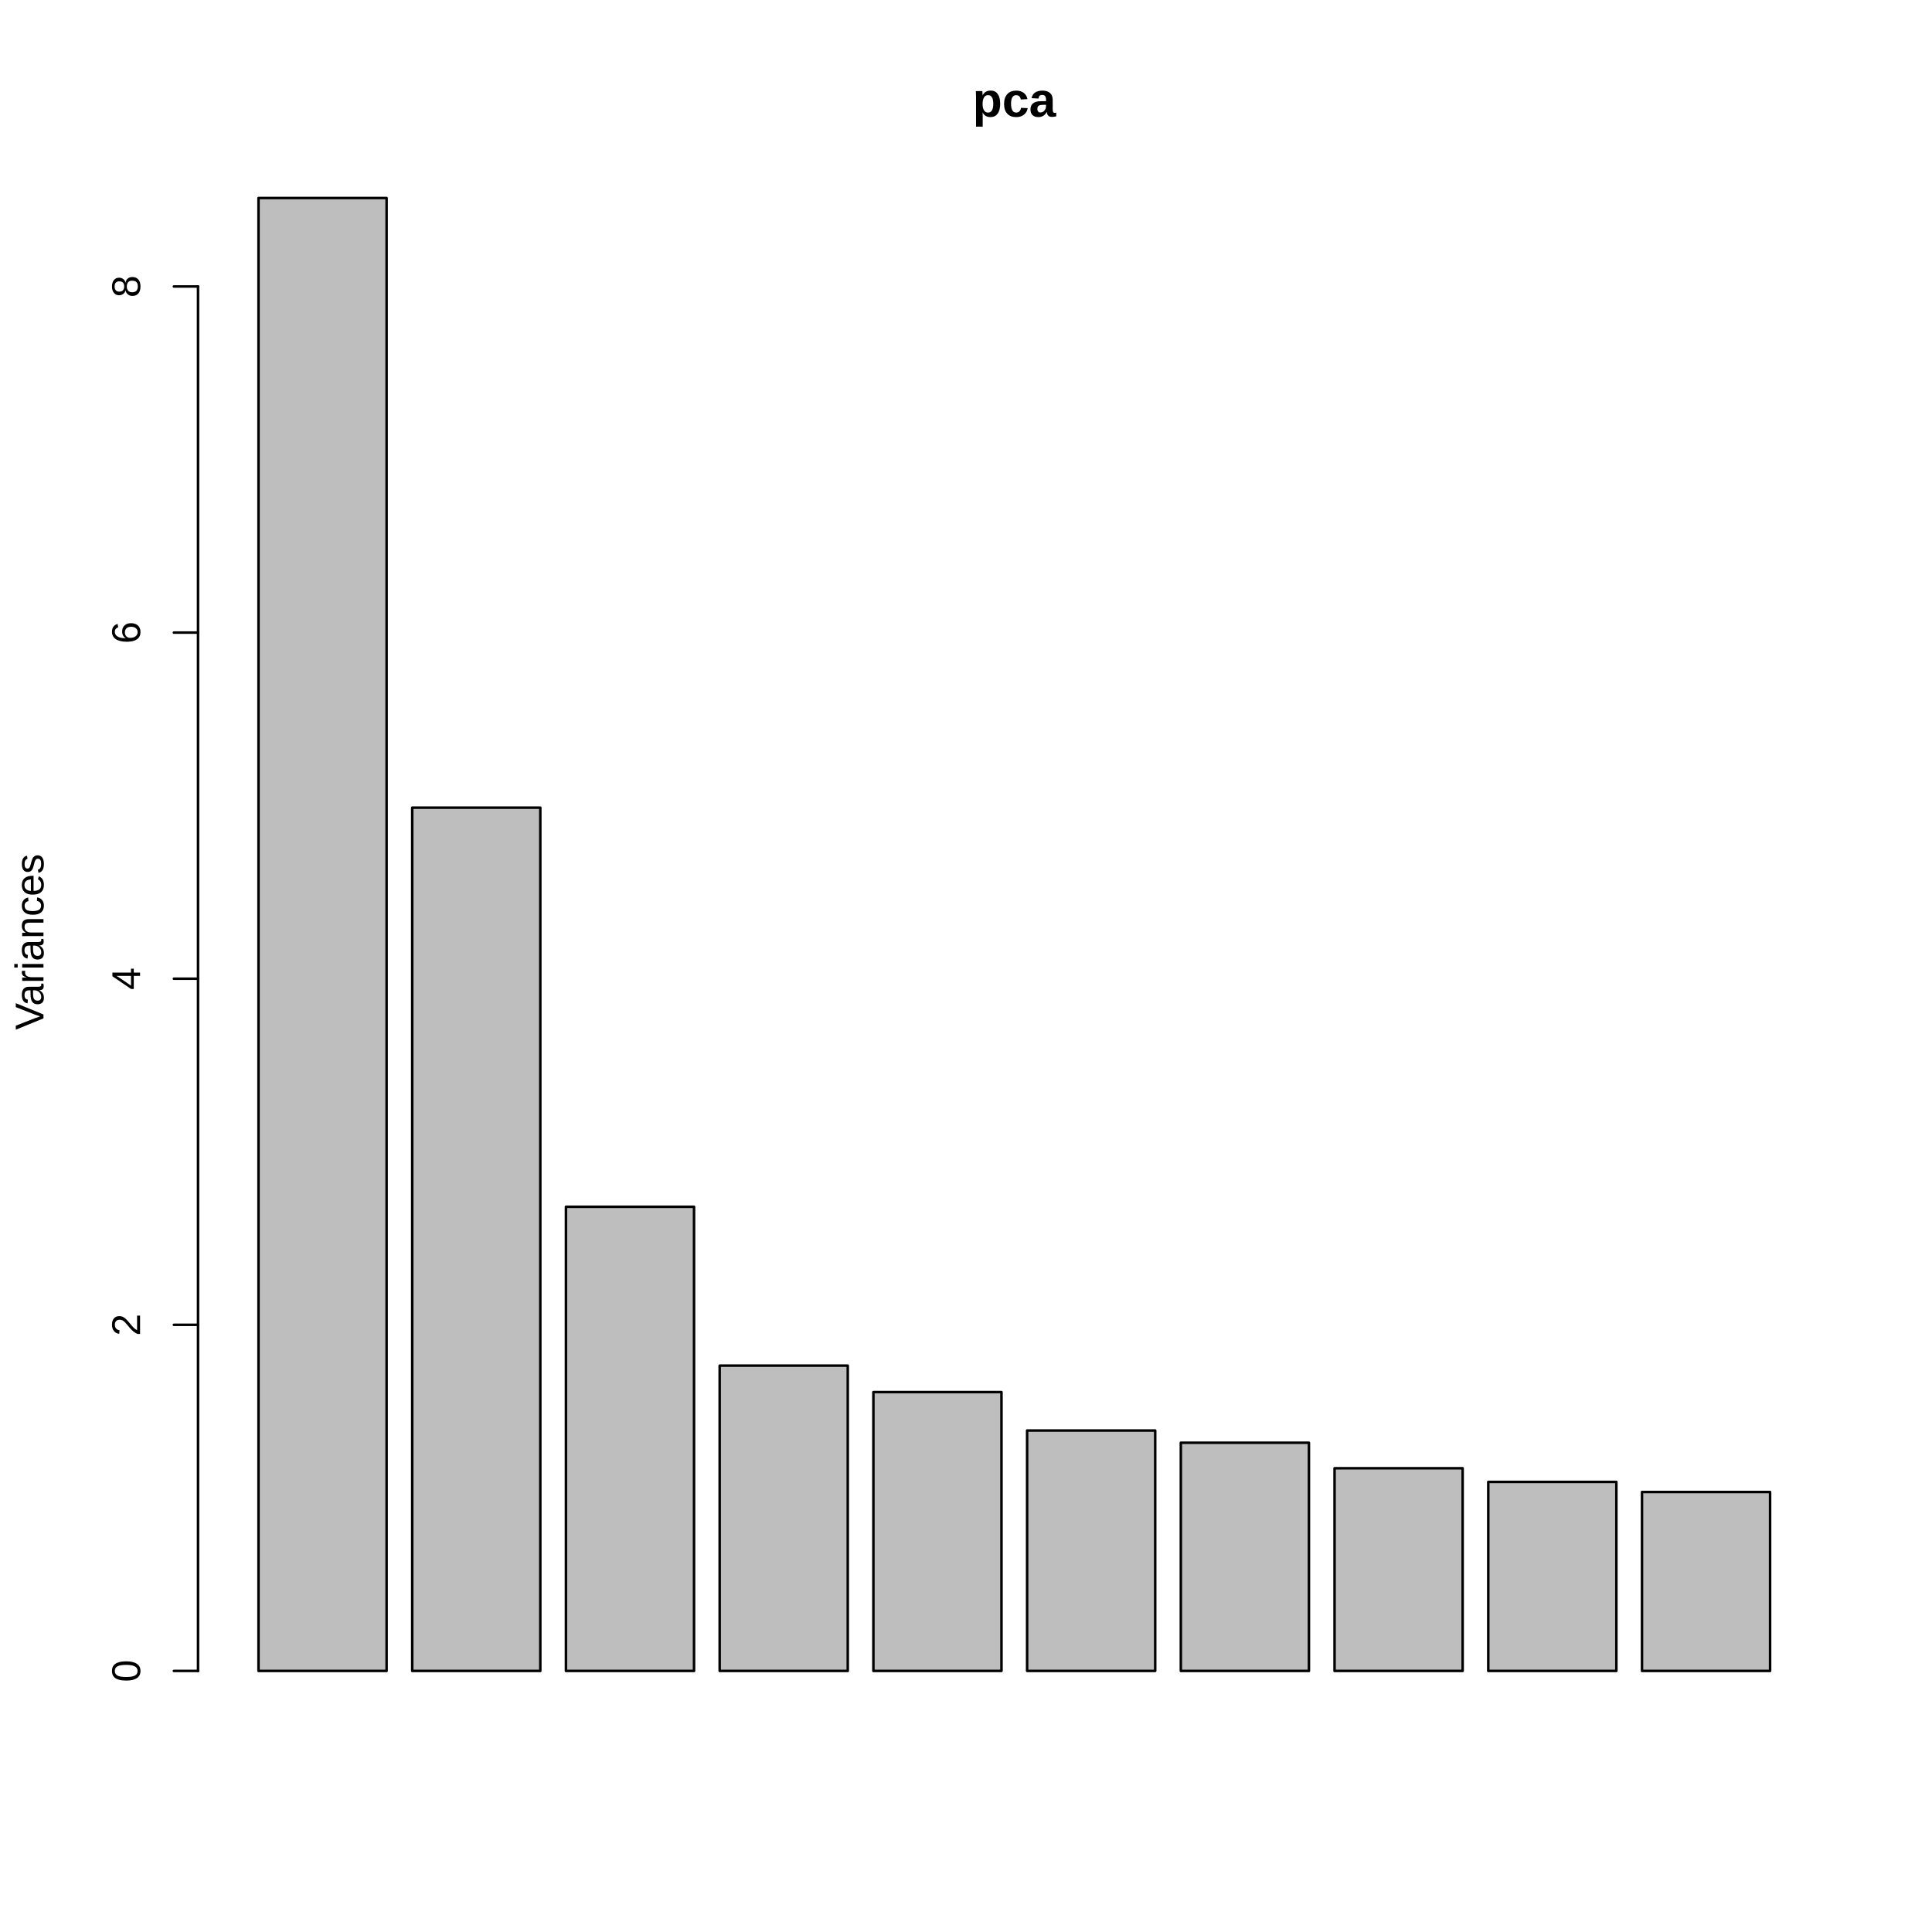
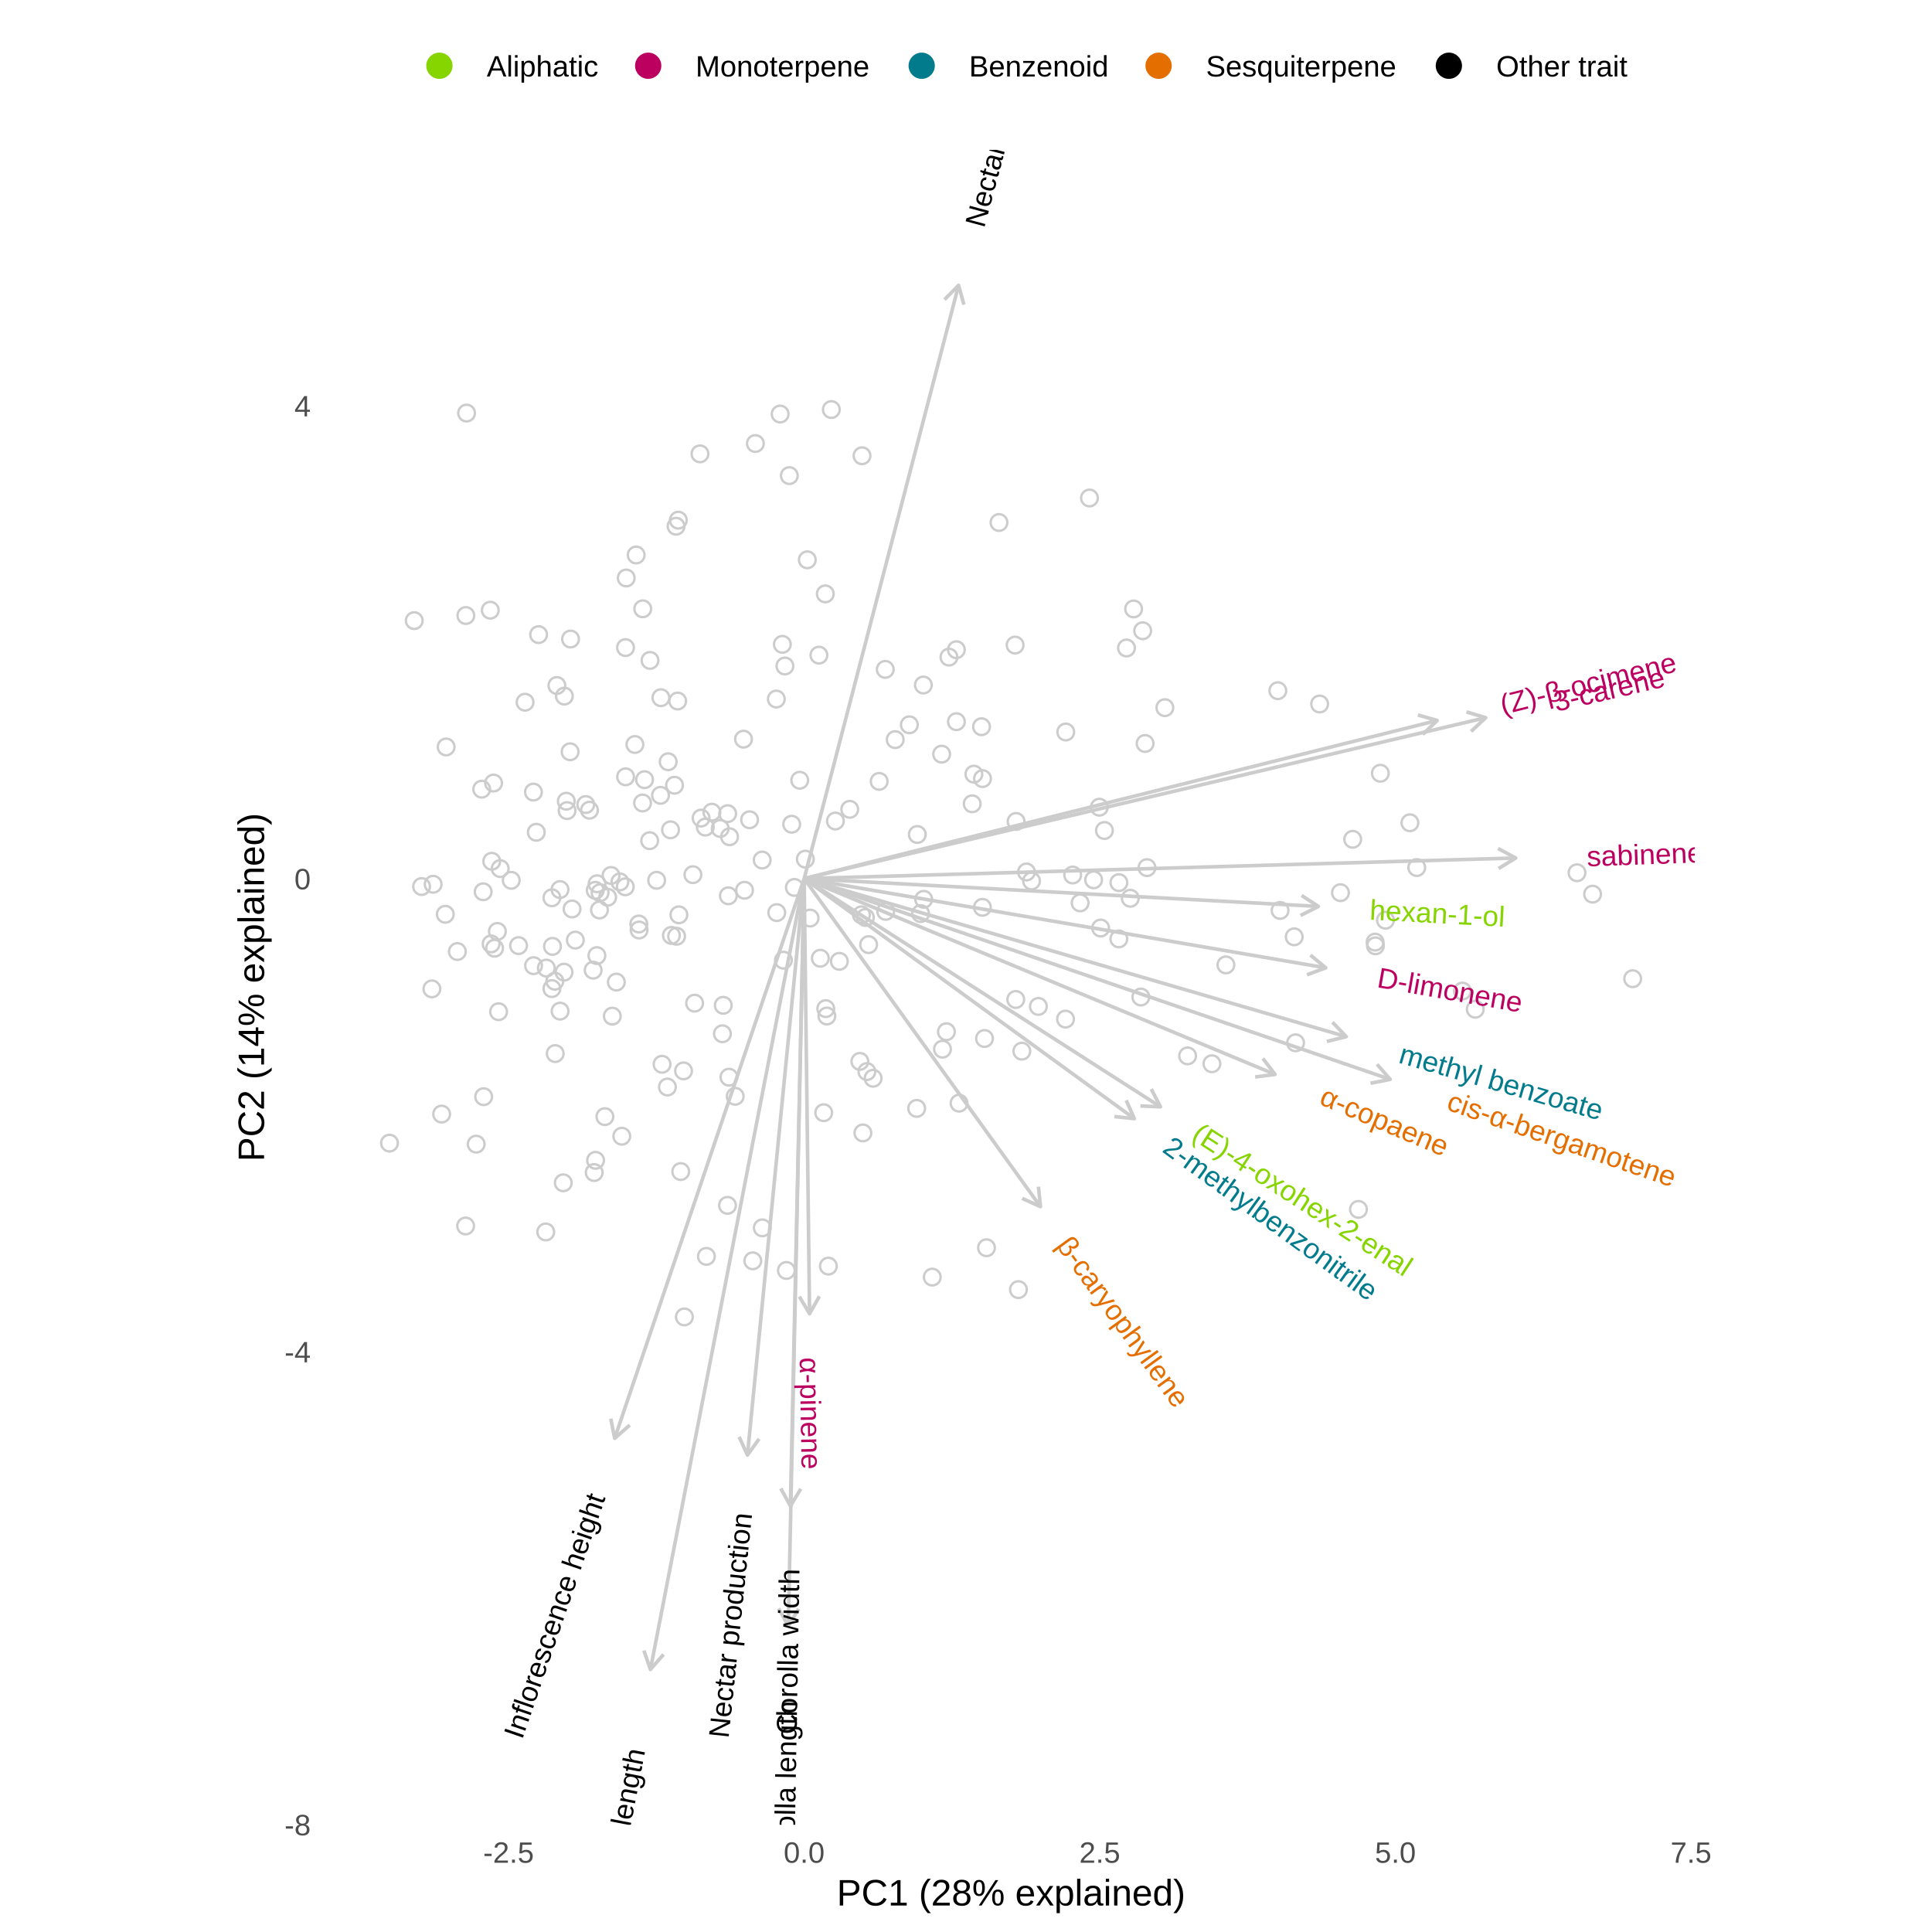
<svg xmlns="http://www.w3.org/2000/svg" class="svglite" width="576.00pt" height="576.00pt" viewBox="0 0 576.00 576.00">
  <defs>
    <style type="text/css">
    .svglite line, .svglite polyline, .svglite polygon, .svglite path, .svglite rect, .svglite circle {
      fill: none;
      stroke: #000000;
      stroke-linecap: round;
      stroke-linejoin: round;
      stroke-miterlimit: 10.00;
    }
    .svglite text {
      white-space: pre;
    }
  </style>
  </defs>
  <rect width="100%" height="100%" style="stroke: none; fill: #FFFFFF;" />
  <defs>
    <clipPath id="cpMC4wMHw1NzYuMDB8MC4wMHw1NzYuMDA=">
      <rect x="0.00" y="0.00" width="576.00" height="576.00" />
    </clipPath>
  </defs>
  <g clip-path="url(#cpMC4wMHw1NzYuMDB8MC4wMHw1NzYuMDA=)">
-     <rect x="77.07" y="59.04" width="38.19" height="439.13" style="stroke-width: 0.75; fill: #BEBEBE;" />
-     <rect x="122.90" y="240.79" width="38.19" height="257.38" style="stroke-width: 0.75; fill: #BEBEBE;" />
-     <rect x="168.73" y="359.78" width="38.19" height="138.39" style="stroke-width: 0.75; fill: #BEBEBE;" />
-     <rect x="214.56" y="407.14" width="38.19" height="91.03" style="stroke-width: 0.75; fill: #BEBEBE;" />
-     <rect x="260.39" y="415.04" width="38.19" height="83.13" style="stroke-width: 0.75; fill: #BEBEBE;" />
-     <rect x="306.22" y="426.49" width="38.19" height="71.67" style="stroke-width: 0.75; fill: #BEBEBE;" />
-     <rect x="352.05" y="430.13" width="38.19" height="68.04" style="stroke-width: 0.75; fill: #BEBEBE;" />
-     <rect x="397.88" y="437.73" width="38.19" height="60.44" style="stroke-width: 0.75; fill: #BEBEBE;" />
-     <rect x="443.71" y="441.81" width="38.19" height="56.36" style="stroke-width: 0.75; fill: #BEBEBE;" />
-     <rect x="489.54" y="444.82" width="38.19" height="53.35" style="stroke-width: 0.75; fill: #BEBEBE;" />
-     <text x="302.40" y="34.77" text-anchor="middle" style="font-size: 14.40px; font-weight: bold; font-family: &quot;Arial&quot;;">pca</text>
-     <text transform="translate(12.96,280.80) rotate(-90)" text-anchor="middle" style="font-size: 12.00px; font-family: &quot;Arial&quot;;">Variances</text>
-     <line x1="59.04" y1="498.17" x2="59.04" y2="85.41" style="stroke-width: 0.75;" />
-     <line x1="59.04" y1="498.17" x2="51.84" y2="498.17" style="stroke-width: 0.75;" />
-     <line x1="59.04" y1="394.98" x2="51.84" y2="394.98" style="stroke-width: 0.75;" />
-     <line x1="59.04" y1="291.79" x2="51.84" y2="291.79" style="stroke-width: 0.75;" />
-     <line x1="59.04" y1="188.60" x2="51.84" y2="188.60" style="stroke-width: 0.75;" />
-     <line x1="59.04" y1="85.41" x2="51.84" y2="85.41" style="stroke-width: 0.75;" />
-     <text transform="translate(41.76,498.17) rotate(-90)" text-anchor="middle" style="font-size: 12.00px; font-family: &quot;Arial&quot;;">0</text>
-     <text transform="translate(41.76,394.98) rotate(-90)" text-anchor="middle" style="font-size: 12.00px; font-family: &quot;Arial&quot;;">2</text>
-     <text transform="translate(41.76,291.79) rotate(-90)" text-anchor="middle" style="font-size: 12.00px; font-family: &quot;Arial&quot;;">4</text>
-     <text transform="translate(41.76,188.60) rotate(-90)" text-anchor="middle" style="font-size: 12.00px; font-family: &quot;Arial&quot;;">6</text>
-     <text transform="translate(41.76,85.41) rotate(-90)" text-anchor="middle" style="font-size: 12.00px; font-family: &quot;Arial&quot;;">8</text>
+ </g>
+   <defs>
+     <clipPath id="cpNjUuMjJ8NTEwLjc4fDAuMDB8NTc2LjAw">
+       <rect x="65.22" y="0.00" width="445.55" height="576.00" />
+     </clipPath>
+   </defs>
+   <g clip-path="url(#cpNjUuMjJ8NTEwLjc4fDAuMDB8NTc2LjAw)">
+ </g>
+   <g clip-path="url(#cpMC4wMHw1NzYuMDB8MC4wMHw1NzYuMDA=)">
+ </g>
+   <defs>
+     <clipPath id="cpOTcuNTh8NTA1LjMwfDQ0LjY4fDU0NC4wMQ==">
+       <rect x="97.58" y="44.68" width="407.71" height="499.34" />
+     </clipPath>
+   </defs>
+   <g clip-path="url(#cpOTcuNTh8NTA1LjMwfDQ0LjY4fDU0NC4wMQ==)">
+     <circle cx="486.76" cy="291.79" r="2.49" style="stroke-width: 0.71; stroke: #CCCCCC;" />
+     <circle cx="333.57" cy="279.92" r="2.49" style="stroke-width: 0.71; stroke: #CCCCCC;" />
+     <circle cx="238.43" cy="232.62" r="2.49" style="stroke-width: 0.71; stroke: #CCCCCC;" />
+     <circle cx="365.49" cy="287.67" r="2.49" style="stroke-width: 0.71; stroke: #CCCCCC;" />
+     <circle cx="234.45" cy="378.77" r="2.49" style="stroke-width: 0.71; stroke: #CCCCCC;" />
+     <circle cx="202.23" cy="155.08" r="2.49" style="stroke-width: 0.71; stroke: #CCCCCC;" />
+     <circle cx="277.94" cy="380.75" r="2.49" style="stroke-width: 0.71; stroke: #CCCCCC;" />
+     <circle cx="306.03" cy="259.97" r="2.49" style="stroke-width: 0.71; stroke: #CCCCCC;" />
+     <circle cx="361.32" cy="317.14" r="2.49" style="stroke-width: 0.71; stroke: #CCCCCC;" />
+     <circle cx="219.19" cy="326.85" r="2.49" style="stroke-width: 0.71; stroke: #CCCCCC;" />
+     <circle cx="410.07" cy="281.98" r="2.49" style="stroke-width: 0.71; stroke: #CCCCCC;" />
+     <circle cx="189.29" cy="221.96" r="2.49" style="stroke-width: 0.71; stroke: #CCCCCC;" />
+     <circle cx="292.93" cy="232.13" r="2.49" style="stroke-width: 0.71; stroke: #CCCCCC;" />
+     <circle cx="167.93" cy="352.64" r="2.49" style="stroke-width: 0.71; stroke: #CCCCCC;" />
+     <circle cx="474.81" cy="266.58" r="2.49" style="stroke-width: 0.71; stroke: #CCCCCC;" />
+     <circle cx="223.48" cy="244.40" r="2.49" style="stroke-width: 0.71; stroke: #CCCCCC;" />
+     <circle cx="236.03" cy="245.73" r="2.49" style="stroke-width: 0.71; stroke: #CCCCCC;" />
+     <circle cx="212.24" cy="242.14" r="2.49" style="stroke-width: 0.71; stroke: #CCCCCC;" />
+     <circle cx="198.98" cy="324.08" r="2.49" style="stroke-width: 0.71; stroke: #CCCCCC;" />
+     <circle cx="201.56" cy="156.89" r="2.49" style="stroke-width: 0.71; stroke: #CCCCCC;" />
+     <circle cx="141.97" cy="341.11" r="2.49" style="stroke-width: 0.71; stroke: #CCCCCC;" />
+     <circle cx="294.11" cy="372.00" r="2.49" style="stroke-width: 0.71; stroke: #CCCCCC;" />
+     <circle cx="285.13" cy="193.70" r="2.49" style="stroke-width: 0.71; stroke: #CCCCCC;" />
+     <circle cx="197.38" cy="317.30" r="2.49" style="stroke-width: 0.71; stroke: #CCCCCC;" />
+     <circle cx="274.46" cy="272.37" r="2.49" style="stroke-width: 0.71; stroke: #CCCCCC;" />
+     <circle cx="413.06" cy="274.35" r="2.49" style="stroke-width: 0.71; stroke: #CCCCCC;" />
+     <circle cx="264.06" cy="271.71" r="2.49" style="stroke-width: 0.71; stroke: #CCCCCC;" />
+     <circle cx="253.34" cy="241.29" r="2.49" style="stroke-width: 0.71; stroke: #CCCCCC;" />
+     <circle cx="399.64" cy="266.14" r="2.49" style="stroke-width: 0.71; stroke: #CCCCCC;" />
+     <circle cx="328.14" cy="276.68" r="2.49" style="stroke-width: 0.71; stroke: #CCCCCC;" />
+     <circle cx="176.84" cy="289.24" r="2.49" style="stroke-width: 0.71; stroke: #CCCCCC;" />
+     <circle cx="191.57" cy="239.40" r="2.49" style="stroke-width: 0.71; stroke: #CCCCCC;" />
+     <circle cx="381.64" cy="271.44" r="2.49" style="stroke-width: 0.71; stroke: #CCCCCC;" />
+     <circle cx="180.34" cy="332.91" r="2.49" style="stroke-width: 0.71; stroke: #CCCCCC;" />
+     <circle cx="273.30" cy="330.45" r="2.49" style="stroke-width: 0.71; stroke: #CCCCCC;" />
+     <circle cx="470.16" cy="260.20" r="2.49" style="stroke-width: 0.71; stroke: #CCCCCC;" />
+     <circle cx="282.16" cy="307.60" r="2.49" style="stroke-width: 0.71; stroke: #CCCCCC;" />
+     <circle cx="185.38" cy="338.75" r="2.49" style="stroke-width: 0.71; stroke: #CCCCCC;" />
+     <circle cx="262.11" cy="232.96" r="2.49" style="stroke-width: 0.71; stroke: #CCCCCC;" />
+     <circle cx="290.35" cy="230.80" r="2.49" style="stroke-width: 0.71; stroke: #CCCCCC;" />
+     <circle cx="193.79" cy="196.89" r="2.49" style="stroke-width: 0.71; stroke: #CCCCCC;" />
+     <circle cx="168.83" cy="238.87" r="2.49" style="stroke-width: 0.71; stroke: #CCCCCC;" />
+     <circle cx="181.16" cy="267.50" r="2.49" style="stroke-width: 0.71; stroke: #CCCCCC;" />
+     <circle cx="403.29" cy="250.23" r="2.49" style="stroke-width: 0.71; stroke: #CCCCCC;" />
+     <circle cx="327.75" cy="240.65" r="2.49" style="stroke-width: 0.71; stroke: #CCCCCC;" />
+     <circle cx="215.38" cy="308.20" r="2.49" style="stroke-width: 0.71; stroke: #CCCCCC;" />
+     <circle cx="204.04" cy="392.62" r="2.49" style="stroke-width: 0.71; stroke: #CCCCCC;" />
+     <circle cx="439.83" cy="300.89" r="2.49" style="stroke-width: 0.71; stroke: #CCCCCC;" />
+     <circle cx="258.00" cy="273.53" r="2.49" style="stroke-width: 0.71; stroke: #CCCCCC;" />
+     <circle cx="133.01" cy="222.69" r="2.49" style="stroke-width: 0.71; stroke: #CCCCCC;" />
+     <circle cx="386.26" cy="310.90" r="2.49" style="stroke-width: 0.71; stroke: #CCCCCC;" />
+     <circle cx="177.15" cy="349.58" r="2.49" style="stroke-width: 0.71; stroke: #CCCCCC;" />
+     <circle cx="244.15" cy="195.32" r="2.49" style="stroke-width: 0.71; stroke: #CCCCCC;" />
+     <circle cx="217.15" cy="267.07" r="2.49" style="stroke-width: 0.71; stroke: #CCCCCC;" />
+     <circle cx="214.72" cy="247.00" r="2.49" style="stroke-width: 0.71; stroke: #CCCCCC;" />
+     <circle cx="225.20" cy="132.23" r="2.49" style="stroke-width: 0.71; stroke: #CCCCCC;" />
+     <circle cx="250.24" cy="286.61" r="2.49" style="stroke-width: 0.71; stroke: #CCCCCC;" />
+     <circle cx="341.39" cy="221.66" r="2.49" style="stroke-width: 0.71; stroke: #CCCCCC;" />
+     <circle cx="385.85" cy="279.30" r="2.49" style="stroke-width: 0.71; stroke: #CCCCCC;" />
+     <circle cx="275.29" cy="204.23" r="2.49" style="stroke-width: 0.71; stroke: #CCCCCC;" />
+     <circle cx="210.28" cy="246.59" r="2.49" style="stroke-width: 0.71; stroke: #CCCCCC;" />
+     <circle cx="302.93" cy="244.90" r="2.49" style="stroke-width: 0.71; stroke: #CCCCCC;" />
+     <circle cx="177.96" cy="284.90" r="2.49" style="stroke-width: 0.71; stroke: #CCCCCC;" />
+     <circle cx="189.67" cy="165.46" r="2.49" style="stroke-width: 0.71; stroke: #CCCCCC;" />
+     <circle cx="337.97" cy="181.55" r="2.49" style="stroke-width: 0.71; stroke: #CCCCCC;" />
+     <circle cx="436.00" cy="295.48" r="2.49" style="stroke-width: 0.71; stroke: #CCCCCC;" />
+     <circle cx="123.50" cy="185.03" r="2.49" style="stroke-width: 0.71; stroke: #CCCCCC;" />
+     <circle cx="256.36" cy="316.44" r="2.49" style="stroke-width: 0.71; stroke: #CCCCCC;" />
+     <circle cx="285.93" cy="328.89" r="2.49" style="stroke-width: 0.71; stroke: #CCCCCC;" />
+     <circle cx="233.57" cy="286.26" r="2.49" style="stroke-width: 0.71; stroke: #CCCCCC;" />
+     <circle cx="297.84" cy="155.78" r="2.49" style="stroke-width: 0.71; stroke: #CCCCCC;" />
+     <circle cx="182.17" cy="261.01" r="2.49" style="stroke-width: 0.71; stroke: #CCCCCC;" />
+     <circle cx="257.26" cy="337.77" r="2.49" style="stroke-width: 0.71; stroke: #CCCCCC;" />
+     <circle cx="162.71" cy="367.29" r="2.49" style="stroke-width: 0.71; stroke: #CCCCCC;" />
+     <circle cx="195.77" cy="262.45" r="2.49" style="stroke-width: 0.71; stroke: #CCCCCC;" />
+     <circle cx="224.43" cy="375.90" r="2.49" style="stroke-width: 0.71; stroke: #CCCCCC;" />
+     <circle cx="227.27" cy="366.07" r="2.49" style="stroke-width: 0.71; stroke: #CCCCCC;" />
+     <circle cx="263.93" cy="199.57" r="2.49" style="stroke-width: 0.71; stroke: #CCCCCC;" />
+     <circle cx="309.58" cy="300.05" r="2.49" style="stroke-width: 0.71; stroke: #CCCCCC;" />
+     <circle cx="144.05" cy="265.87" r="2.49" style="stroke-width: 0.71; stroke: #CCCCCC;" />
+     <circle cx="170.55" cy="271.00" r="2.49" style="stroke-width: 0.71; stroke: #CCCCCC;" />
+     <circle cx="149.13" cy="258.96" r="2.49" style="stroke-width: 0.71; stroke: #CCCCCC;" />
+     <circle cx="131.67" cy="332.15" r="2.49" style="stroke-width: 0.71; stroke: #CCCCCC;" />
+     <circle cx="203.79" cy="319.27" r="2.49" style="stroke-width: 0.71; stroke: #CCCCCC;" />
+     <circle cx="246.97" cy="377.47" r="2.49" style="stroke-width: 0.71; stroke: #CCCCCC;" />
+     <circle cx="217.33" cy="321.15" r="2.49" style="stroke-width: 0.71; stroke: #CCCCCC;" />
+     <circle cx="201.72" cy="279.13" r="2.49" style="stroke-width: 0.71; stroke: #CCCCCC;" />
+     <circle cx="304.65" cy="313.39" r="2.49" style="stroke-width: 0.71; stroke: #CCCCCC;" />
+     <circle cx="302.84" cy="297.98" r="2.49" style="stroke-width: 0.71; stroke: #CCCCCC;" />
+     <circle cx="245.57" cy="331.74" r="2.49" style="stroke-width: 0.71; stroke: #CCCCCC;" />
+     <circle cx="273.48" cy="248.79" r="2.49" style="stroke-width: 0.71; stroke: #CCCCCC;" />
+     <circle cx="190.45" cy="275.48" r="2.49" style="stroke-width: 0.71; stroke: #CCCCCC;" />
+     <circle cx="247.85" cy="122.10" r="2.49" style="stroke-width: 0.71; stroke: #CCCCCC;" />
+     <circle cx="303.63" cy="384.48" r="2.49" style="stroke-width: 0.71; stroke: #CCCCCC;" />
+     <circle cx="159.04" cy="236.15" r="2.49" style="stroke-width: 0.71; stroke: #CCCCCC;" />
+     <circle cx="307.54" cy="262.65" r="2.49" style="stroke-width: 0.71; stroke: #CCCCCC;" />
+     <circle cx="132.76" cy="272.58" r="2.49" style="stroke-width: 0.71; stroke: #CCCCCC;" />
+     <circle cx="292.63" cy="216.66" r="2.49" style="stroke-width: 0.71; stroke: #CCCCCC;" />
+     <circle cx="168.16" cy="289.84" r="2.49" style="stroke-width: 0.71; stroke: #CCCCCC;" />
+     <circle cx="148.29" cy="277.69" r="2.49" style="stroke-width: 0.71; stroke: #CCCCCC;" />
+     <circle cx="146.42" cy="281.41" r="2.49" style="stroke-width: 0.71; stroke: #CCCCCC;" />
+     <circle cx="197.04" cy="208.01" r="2.49" style="stroke-width: 0.71; stroke: #CCCCCC;" />
+     <circle cx="240.10" cy="256.14" r="2.49" style="stroke-width: 0.71; stroke: #CCCCCC;" />
+     <circle cx="138.82" cy="365.51" r="2.49" style="stroke-width: 0.71; stroke: #CCCCCC;" />
+     <circle cx="322.02" cy="269.18" r="2.49" style="stroke-width: 0.71; stroke: #CCCCCC;" />
+     <circle cx="177.56" cy="345.94" r="2.49" style="stroke-width: 0.71; stroke: #CCCCCC;" />
+     <circle cx="170.10" cy="190.52" r="2.49" style="stroke-width: 0.71; stroke: #CCCCCC;" />
+     <circle cx="221.97" cy="265.42" r="2.49" style="stroke-width: 0.71; stroke: #CCCCCC;" />
+     <circle cx="199.21" cy="227.11" r="2.49" style="stroke-width: 0.71; stroke: #CCCCCC;" />
+     <circle cx="206.58" cy="260.77" r="2.49" style="stroke-width: 0.71; stroke: #CCCCCC;" />
+     <circle cx="207.09" cy="299.08" r="2.49" style="stroke-width: 0.71; stroke: #CCCCCC;" />
+     <circle cx="215.63" cy="299.72" r="2.49" style="stroke-width: 0.71; stroke: #CCCCCC;" />
+     <circle cx="162.88" cy="288.62" r="2.49" style="stroke-width: 0.71; stroke: #CCCCCC;" />
+     <circle cx="171.53" cy="280.28" r="2.49" style="stroke-width: 0.71; stroke: #CCCCCC;" />
+     <circle cx="354.07" cy="314.80" r="2.49" style="stroke-width: 0.71; stroke: #CCCCCC;" />
+     <circle cx="168.26" cy="207.53" r="2.49" style="stroke-width: 0.71; stroke: #CCCCCC;" />
+     <circle cx="154.60" cy="281.92" r="2.49" style="stroke-width: 0.71; stroke: #CCCCCC;" />
+     <circle cx="231.45" cy="208.41" r="2.49" style="stroke-width: 0.71; stroke: #CCCCCC;" />
+     <circle cx="317.74" cy="218.24" r="2.49" style="stroke-width: 0.71; stroke: #CCCCCC;" />
+     <circle cx="319.81" cy="260.87" r="2.49" style="stroke-width: 0.71; stroke: #CCCCCC;" />
+     <circle cx="256.82" cy="272.75" r="2.49" style="stroke-width: 0.71; stroke: #CCCCCC;" />
+     <circle cx="420.35" cy="245.30" r="2.49" style="stroke-width: 0.71; stroke: #CCCCCC;" />
+     <circle cx="241.52" cy="273.71" r="2.49" style="stroke-width: 0.71; stroke: #CCCCCC;" />
+     <circle cx="326.05" cy="262.31" r="2.49" style="stroke-width: 0.71; stroke: #CCCCCC;" />
+     <circle cx="317.67" cy="303.83" r="2.49" style="stroke-width: 0.71; stroke: #CCCCCC;" />
+     <circle cx="193.69" cy="250.64" r="2.49" style="stroke-width: 0.71; stroke: #CCCCCC;" />
+     <circle cx="166.96" cy="265.21" r="2.49" style="stroke-width: 0.71; stroke: #CCCCCC;" />
+     <circle cx="201.10" cy="234.11" r="2.49" style="stroke-width: 0.71; stroke: #CCCCCC;" />
+     <circle cx="192.17" cy="232.45" r="2.49" style="stroke-width: 0.71; stroke: #CCCCCC;" />
+     <circle cx="147.15" cy="233.45" r="2.49" style="stroke-width: 0.71; stroke: #CCCCCC;" />
+     <circle cx="166.98" cy="301.46" r="2.49" style="stroke-width: 0.71; stroke: #CCCCCC;" />
+     <circle cx="190.54" cy="277.27" r="2.49" style="stroke-width: 0.71; stroke: #CCCCCC;" />
+     <circle cx="233.25" cy="192.10" r="2.49" style="stroke-width: 0.71; stroke: #CCCCCC;" />
+     <circle cx="422.39" cy="258.65" r="2.49" style="stroke-width: 0.71; stroke: #CCCCCC;" />
+     <circle cx="166.03" cy="204.37" r="2.49" style="stroke-width: 0.71; stroke: #CCCCCC;" />
+     <circle cx="156.54" cy="209.36" r="2.49" style="stroke-width: 0.71; stroke: #CCCCCC;" />
+     <circle cx="289.85" cy="239.64" r="2.49" style="stroke-width: 0.71; stroke: #CCCCCC;" />
+     <circle cx="139.10" cy="123.15" r="2.49" style="stroke-width: 0.71; stroke: #CCCCCC;" />
+     <circle cx="335.85" cy="193.19" r="2.49" style="stroke-width: 0.71; stroke: #CCCCCC;" />
+     <circle cx="271.11" cy="216.09" r="2.49" style="stroke-width: 0.71; stroke: #CCCCCC;" />
+     <circle cx="164.54" cy="294.74" r="2.49" style="stroke-width: 0.71; stroke: #CCCCCC;" />
+     <circle cx="202.95" cy="349.28" r="2.49" style="stroke-width: 0.71; stroke: #CCCCCC;" />
+     <circle cx="146.17" cy="181.92" r="2.49" style="stroke-width: 0.71; stroke: #CCCCCC;" />
+     <circle cx="186.42" cy="264.39" r="2.49" style="stroke-width: 0.71; stroke: #CCCCCC;" />
+     <circle cx="282.92" cy="195.91" r="2.49" style="stroke-width: 0.71; stroke: #CCCCCC;" />
+     <circle cx="178.01" cy="263.48" r="2.49" style="stroke-width: 0.71; stroke: #CCCCCC;" />
+     <circle cx="143.62" cy="235.28" r="2.49" style="stroke-width: 0.71; stroke: #CCCCCC;" />
+     <circle cx="258.45" cy="319.48" r="2.49" style="stroke-width: 0.71; stroke: #CCCCCC;" />
+     <circle cx="138.89" cy="183.51" r="2.49" style="stroke-width: 0.71; stroke: #CCCCCC;" />
+     <circle cx="216.94" cy="242.58" r="2.49" style="stroke-width: 0.71; stroke: #CCCCCC;" />
+     <circle cx="202.40" cy="272.74" r="2.49" style="stroke-width: 0.71; stroke: #CCCCCC;" />
+     <circle cx="324.81" cy="148.47" r="2.49" style="stroke-width: 0.71; stroke: #CCCCCC;" />
+     <circle cx="210.60" cy="374.57" r="2.49" style="stroke-width: 0.71; stroke: #CCCCCC;" />
+     <circle cx="202.04" cy="209.00" r="2.49" style="stroke-width: 0.71; stroke: #CCCCCC;" />
+     <circle cx="405.01" cy="360.56" r="2.49" style="stroke-width: 0.71; stroke: #CCCCCC;" />
+     <circle cx="177.46" cy="265.44" r="2.49" style="stroke-width: 0.71; stroke: #CCCCCC;" />
+     <circle cx="234.01" cy="198.56" r="2.49" style="stroke-width: 0.71; stroke: #CCCCCC;" />
+     <circle cx="200.17" cy="278.88" r="2.49" style="stroke-width: 0.71; stroke: #CCCCCC;" />
+     <circle cx="347.29" cy="210.98" r="2.49" style="stroke-width: 0.71; stroke: #CCCCCC;" />
+     <circle cx="209.02" cy="243.90" r="2.49" style="stroke-width: 0.71; stroke: #CCCCCC;" />
+     <circle cx="280.74" cy="224.84" r="2.49" style="stroke-width: 0.71; stroke: #CCCCCC;" />
+     <circle cx="129.14" cy="263.63" r="2.49" style="stroke-width: 0.71; stroke: #CCCCCC;" />
+     <circle cx="293.52" cy="309.62" r="2.49" style="stroke-width: 0.71; stroke: #CCCCCC;" />
+     <circle cx="183.75" cy="292.80" r="2.49" style="stroke-width: 0.71; stroke: #CCCCCC;" />
+     <circle cx="275.39" cy="268.12" r="2.49" style="stroke-width: 0.71; stroke: #CCCCCC;" />
+     <circle cx="208.69" cy="135.31" r="2.49" style="stroke-width: 0.71; stroke: #CCCCCC;" />
+     <circle cx="236.83" cy="264.57" r="2.49" style="stroke-width: 0.71; stroke: #CCCCCC;" />
+     <circle cx="148.65" cy="301.63" r="2.49" style="stroke-width: 0.71; stroke: #CCCCCC;" />
+     <circle cx="411.53" cy="230.53" r="2.49" style="stroke-width: 0.71; stroke: #CCCCCC;" />
+     <circle cx="280.99" cy="312.79" r="2.49" style="stroke-width: 0.71; stroke: #CCCCCC;" />
+     <circle cx="178.72" cy="271.30" r="2.49" style="stroke-width: 0.71; stroke: #CCCCCC;" />
+     <circle cx="285.14" cy="215.16" r="2.49" style="stroke-width: 0.71; stroke: #CCCCCC;" />
+     <circle cx="160.58" cy="189.20" r="2.49" style="stroke-width: 0.71; stroke: #CCCCCC;" />
+     <circle cx="152.42" cy="262.46" r="2.49" style="stroke-width: 0.71; stroke: #CCCCCC;" />
+     <circle cx="246.19" cy="300.71" r="2.49" style="stroke-width: 0.71; stroke: #CCCCCC;" />
+     <circle cx="146.61" cy="256.78" r="2.49" style="stroke-width: 0.71; stroke: #CCCCCC;" />
+     <circle cx="258.97" cy="281.63" r="2.49" style="stroke-width: 0.71; stroke: #CCCCCC;" />
+     <circle cx="216.90" cy="359.36" r="2.49" style="stroke-width: 0.71; stroke: #CCCCCC;" />
+     <circle cx="232.59" cy="123.44" r="2.49" style="stroke-width: 0.71; stroke: #CCCCCC;" />
+     <circle cx="164.71" cy="282.15" r="2.49" style="stroke-width: 0.71; stroke: #CCCCCC;" />
+     <circle cx="165.53" cy="314.11" r="2.49" style="stroke-width: 0.71; stroke: #CCCCCC;" />
+     <circle cx="128.76" cy="294.82" r="2.49" style="stroke-width: 0.71; stroke: #CCCCCC;" />
+     <circle cx="186.70" cy="172.32" r="2.49" style="stroke-width: 0.71; stroke: #CCCCCC;" />
+     <circle cx="159.89" cy="248.13" r="2.49" style="stroke-width: 0.71; stroke: #CCCCCC;" />
+     <circle cx="266.89" cy="220.51" r="2.49" style="stroke-width: 0.71; stroke: #CCCCCC;" />
+     <circle cx="191.62" cy="181.51" r="2.49" style="stroke-width: 0.71; stroke: #CCCCCC;" />
+     <circle cx="336.98" cy="267.81" r="2.49" style="stroke-width: 0.71; stroke: #CCCCCC;" />
+     <circle cx="125.69" cy="264.31" r="2.49" style="stroke-width: 0.71; stroke: #CCCCCC;" />
+     <circle cx="340.13" cy="297.25" r="2.49" style="stroke-width: 0.71; stroke: #CCCCCC;" />
+     <circle cx="341.96" cy="258.67" r="2.49" style="stroke-width: 0.71; stroke: #CCCCCC;" />
+     <circle cx="174.64" cy="239.86" r="2.49" style="stroke-width: 0.71; stroke: #CCCCCC;" />
+     <circle cx="164.54" cy="267.66" r="2.49" style="stroke-width: 0.71; stroke: #CCCCCC;" />
+     <circle cx="393.43" cy="209.89" r="2.49" style="stroke-width: 0.71; stroke: #CCCCCC;" />
+     <circle cx="147.45" cy="282.70" r="2.49" style="stroke-width: 0.71; stroke: #CCCCCC;" />
+     <circle cx="144.20" cy="326.96" r="2.49" style="stroke-width: 0.71; stroke: #CCCCCC;" />
+     <circle cx="199.91" cy="247.40" r="2.49" style="stroke-width: 0.71; stroke: #CCCCCC;" />
+     <circle cx="186.49" cy="193.07" r="2.49" style="stroke-width: 0.71; stroke: #CCCCCC;" />
+     <circle cx="184.82" cy="262.93" r="2.49" style="stroke-width: 0.71; stroke: #CCCCCC;" />
+     <circle cx="292.90" cy="270.51" r="2.49" style="stroke-width: 0.71; stroke: #CCCCCC;" />
+     <circle cx="257.00" cy="135.88" r="2.49" style="stroke-width: 0.71; stroke: #CCCCCC;" />
+     <circle cx="159.08" cy="287.90" r="2.49" style="stroke-width: 0.71; stroke: #CCCCCC;" />
+     <circle cx="165.42" cy="292.54" r="2.49" style="stroke-width: 0.71; stroke: #CCCCCC;" />
+     <circle cx="329.27" cy="247.60" r="2.49" style="stroke-width: 0.71; stroke: #CCCCCC;" />
+     <circle cx="240.69" cy="166.90" r="2.49" style="stroke-width: 0.71; stroke: #CCCCCC;" />
+     <circle cx="302.64" cy="192.32" r="2.49" style="stroke-width: 0.71; stroke: #CCCCCC;" />
+     <circle cx="340.67" cy="188.05" r="2.49" style="stroke-width: 0.71; stroke: #CCCCCC;" />
+     <circle cx="178.91" cy="266.15" r="2.49" style="stroke-width: 0.71; stroke: #CCCCCC;" />
+     <circle cx="235.33" cy="141.80" r="2.49" style="stroke-width: 0.71; stroke: #CCCCCC;" />
+     <circle cx="186.51" cy="231.60" r="2.49" style="stroke-width: 0.71; stroke: #CCCCCC;" />
+     <circle cx="169.07" cy="241.67" r="2.49" style="stroke-width: 0.71; stroke: #CCCCCC;" />
+     <circle cx="246.52" cy="302.91" r="2.49" style="stroke-width: 0.71; stroke: #CCCCCC;" />
+     <circle cx="169.97" cy="224.13" r="2.49" style="stroke-width: 0.71; stroke: #CCCCCC;" />
+     <circle cx="244.57" cy="285.69" r="2.49" style="stroke-width: 0.71; stroke: #CCCCCC;" />
+     <circle cx="196.92" cy="237.12" r="2.49" style="stroke-width: 0.71; stroke: #CCCCCC;" />
+     <circle cx="231.58" cy="272.08" r="2.49" style="stroke-width: 0.71; stroke: #CCCCCC;" />
+     <circle cx="246.05" cy="177.06" r="2.49" style="stroke-width: 0.71; stroke: #CCCCCC;" />
+     <circle cx="227.23" cy="256.41" r="2.49" style="stroke-width: 0.71; stroke: #CCCCCC;" />
+     <circle cx="136.36" cy="283.69" r="2.49" style="stroke-width: 0.71; stroke: #CCCCCC;" />
+     <circle cx="333.58" cy="263.14" r="2.49" style="stroke-width: 0.71; stroke: #CCCCCC;" />
+     <circle cx="182.55" cy="302.95" r="2.49" style="stroke-width: 0.71; stroke: #CCCCCC;" />
+     <circle cx="249.06" cy="244.78" r="2.49" style="stroke-width: 0.71; stroke: #CCCCCC;" />
+     <circle cx="380.97" cy="205.92" r="2.49" style="stroke-width: 0.71; stroke: #CCCCCC;" />
+     <circle cx="260.31" cy="321.47" r="2.49" style="stroke-width: 0.71; stroke: #CCCCCC;" />
+     <circle cx="175.75" cy="241.55" r="2.49" style="stroke-width: 0.71; stroke: #CCCCCC;" />
+     <circle cx="221.67" cy="220.37" r="2.49" style="stroke-width: 0.71; stroke: #CCCCCC;" />
+     <circle cx="217.51" cy="249.47" r="2.49" style="stroke-width: 0.71; stroke: #CCCCCC;" />
+     <circle cx="409.97" cy="280.88" r="2.49" style="stroke-width: 0.71; stroke: #CCCCCC;" />
+     <circle cx="116.12" cy="340.80" r="2.49" style="stroke-width: 0.71; stroke: #CCCCCC;" />
+     <line x1="239.75" y1="261.94" x2="241.36" y2="391.68" style="stroke-width: 1.07; stroke: #CCCCCC; stroke-linecap: butt;" />
+     <polyline points="238.31,386.54 241.36,391.68 244.29,386.47 " style="stroke-width: 1.07; stroke: #CCCCCC; stroke-linecap: butt;" />
+     <line x1="239.75" y1="261.94" x2="395.26" y2="288.54" style="stroke-width: 1.07; stroke: #CCCCCC; stroke-linecap: butt;" />
+     <polyline points="389.66,290.62 395.26,288.54 390.67,284.73 " style="stroke-width: 1.07; stroke: #CCCCCC; stroke-linecap: butt;" />
+     <line x1="239.75" y1="261.94" x2="428.47" y2="214.80" style="stroke-width: 1.07; stroke: #CCCCCC; stroke-linecap: butt;" />
+     <polyline points="424.17,218.96 428.47,214.80 422.72,213.16 " style="stroke-width: 1.07; stroke: #CCCCCC; stroke-linecap: butt;" />
+     <line x1="239.75" y1="261.94" x2="442.94" y2="213.97" style="stroke-width: 1.07; stroke: #CCCCCC; stroke-linecap: butt;" />
+     <polyline points="438.59,218.07 442.94,213.97 437.21,212.25 " style="stroke-width: 1.07; stroke: #CCCCCC; stroke-linecap: butt;" />
+     <line x1="239.75" y1="261.94" x2="451.88" y2="255.80" style="stroke-width: 1.07; stroke: #CCCCCC; stroke-linecap: butt;" />
+     <polyline points="446.79,258.94 451.88,255.80 446.62,252.96 " style="stroke-width: 1.07; stroke: #CCCCCC; stroke-linecap: butt;" />
+     <line x1="239.75" y1="261.94" x2="393.06" y2="270.24" style="stroke-width: 1.07; stroke: #CCCCCC; stroke-linecap: butt;" />
+     <polyline points="387.73,272.94 393.06,270.24 388.06,266.97 " style="stroke-width: 1.07; stroke: #CCCCCC; stroke-linecap: butt;" />
+     <line x1="239.75" y1="261.94" x2="310.20" y2="359.75" style="stroke-width: 1.07; stroke: #CCCCCC; stroke-linecap: butt;" />
+     <polyline points="304.75,357.29 310.20,359.75 309.60,353.80 " style="stroke-width: 1.07; stroke: #CCCCCC; stroke-linecap: butt;" />
+     <line x1="239.75" y1="261.94" x2="345.98" y2="329.99" style="stroke-width: 1.07; stroke: #CCCCCC; stroke-linecap: butt;" />
+     <polyline points="340.01,329.72 345.98,329.99 343.23,324.68 " style="stroke-width: 1.07; stroke: #CCCCCC; stroke-linecap: butt;" />
+     <line x1="239.75" y1="261.94" x2="414.47" y2="321.80" style="stroke-width: 1.07; stroke: #CCCCCC; stroke-linecap: butt;" />
+     <polyline points="408.61,322.95 414.47,321.80 410.54,317.30 " style="stroke-width: 1.07; stroke: #CCCCCC; stroke-linecap: butt;" />
+     <line x1="239.75" y1="261.94" x2="401.37" y2="309.07" style="stroke-width: 1.07; stroke: #CCCCCC; stroke-linecap: butt;" />
+     <polyline points="395.57,310.49 401.37,309.07 397.24,304.75 " style="stroke-width: 1.07; stroke: #CCCCCC; stroke-linecap: butt;" />
+     <line x1="239.75" y1="261.94" x2="380.14" y2="320.32" style="stroke-width: 1.07; stroke: #CCCCCC; stroke-linecap: butt;" />
+     <polyline points="374.21,321.09 380.14,320.32 376.51,315.57 " style="stroke-width: 1.07; stroke: #CCCCCC; stroke-linecap: butt;" />
+     <line x1="239.75" y1="261.94" x2="338.19" y2="333.51" style="stroke-width: 1.07; stroke: #CCCCCC; stroke-linecap: butt;" />
+     <polyline points="332.24,332.89 338.19,333.51 335.76,328.05 " style="stroke-width: 1.07; stroke: #CCCCCC; stroke-linecap: butt;" />
+     <line x1="239.75" y1="261.94" x2="235.02" y2="484.78" style="stroke-width: 1.07; stroke: #CCCCCC; stroke-linecap: butt;" />
+     <polyline points="232.14,479.54 235.02,484.78 238.12,479.66 " style="stroke-width: 1.07; stroke: #CCCCCC; stroke-linecap: butt;" />
+     <line x1="239.75" y1="261.94" x2="235.65" y2="448.99" style="stroke-width: 1.07; stroke: #CCCCCC; stroke-linecap: butt;" />
+     <polyline points="232.77,443.75 235.65,448.99 238.75,443.88 " style="stroke-width: 1.07; stroke: #CCCCCC; stroke-linecap: butt;" />
+     <line x1="239.75" y1="261.94" x2="193.91" y2="497.74" style="stroke-width: 1.07; stroke: #CCCCCC; stroke-linecap: butt;" />
+     <polyline points="191.97,492.08 193.91,497.74 197.84,493.23 " style="stroke-width: 1.07; stroke: #CCCCCC; stroke-linecap: butt;" />
+     <line x1="239.75" y1="261.94" x2="222.84" y2="433.83" style="stroke-width: 1.07; stroke: #CCCCCC; stroke-linecap: butt;" />
+     <polyline points="220.37,428.38 222.84,433.83 226.32,428.97 " style="stroke-width: 1.07; stroke: #CCCCCC; stroke-linecap: butt;" />
+     <line x1="239.75" y1="261.94" x2="285.79" y2="85.06" style="stroke-width: 1.07; stroke: #CCCCCC; stroke-linecap: butt;" />
+     <polyline points="287.38,90.82 285.79,85.06 281.59,89.32 " style="stroke-width: 1.07; stroke: #CCCCCC; stroke-linecap: butt;" />
+     <line x1="239.75" y1="261.94" x2="183.26" y2="428.82" style="stroke-width: 1.07; stroke: #CCCCCC; stroke-linecap: butt;" />
+     <polyline points="182.09,422.96 183.26,428.82 187.75,424.88 " style="stroke-width: 1.07; stroke: #CCCCCC; stroke-linecap: butt;" />
+     <text transform="translate(238.42,404.70) rotate(89)" style="font-size: 8.54px;fill: #BC0060; font-family: &quot;Arial&quot;;">α-pinene</text>
+     <text transform="translate(410.29,294.27) rotate(10)" style="font-size: 8.54px;fill: #BC0060; font-family: &quot;Arial&quot;;">D-limonene</text>
+     <text transform="translate(448.09,213.11) rotate(-14)" style="font-size: 8.54px;fill: #BC0060; font-family: &quot;Arial&quot;;">(Z)-β-ocimene</text>
+     <text transform="translate(463.97,212.20) rotate(-13)" style="font-size: 8.54px;fill: #BC0060; font-family: &quot;Arial&quot;;">3-carene</text>
+     <text transform="translate(473.18,258.30) rotate(-2)" style="font-size: 8.54px;fill: #BC0060; font-family: &quot;Arial&quot;;">sabinene</text>
+     <text transform="translate(408.23,274.17) rotate(3)" style="font-size: 8.54px;fill: #86D400; font-family: &quot;Arial&quot;;">hexan-1-ol</text>
+     <text transform="translate(314.72,371.34) rotate(54)" style="font-size: 8.54px;fill: #E56E00; font-family: &quot;Arial&quot;;">β-caryophyllene</text>
+     <text transform="translate(354.92,339.42) rotate(33)" style="font-size: 8.54px;fill: #86D400; font-family: &quot;Arial&quot;;">(E)-4-oxohex-2-enal</text>
+     <text transform="translate(430.94,330.73) rotate(19)" style="font-size: 8.54px;fill: #E56E00; font-family: &quot;Arial&quot;;">cis-α-bergamotene</text>
+     <text transform="translate(416.66,316.77) rotate(16)" style="font-size: 8.54px;fill: #027B8C; font-family: &quot;Arial&quot;;">methyl benzoate</text>
+     <text transform="translate(392.99,329.03) rotate(23)" style="font-size: 8.54px;fill: #E56E00; font-family: &quot;Arial&quot;;">α-copaene</text>
+     <text transform="translate(346.20,343.19) rotate(36)" style="font-size: 8.54px;fill: #027B8C; font-family: &quot;Arial&quot;;">2-methylbenzonitrile</text>
+     <text transform="translate(237.66,507.13) rotate(-89)" text-anchor="end" style="font-size: 8.54px; font-family: &quot;Arial&quot;;">Corolla length</text>
+     <text transform="translate(238.35,467.76) rotate(-89)" text-anchor="end" style="font-size: 8.54px; font-family: &quot;Arial&quot;;">Corolla width</text>
+     <text transform="translate(192.38,521.91) rotate(-79)" text-anchor="end" style="font-size: 8.54px; font-family: &quot;Arial&quot;;">Style length</text>
+     <text transform="translate(224.24,451.32) rotate(-84)" text-anchor="end" style="font-size: 8.54px; font-family: &quot;Arial&quot;;">Nectar production</text>
+     <text transform="translate(293.40,68.16) rotate(-75)" style="font-size: 8.54px; font-family: &quot;Arial&quot;;">Nectar concentration</text>
+     <text transform="translate(180.55,446.51) rotate(-71)" text-anchor="end" style="font-size: 8.54px; font-family: &quot;Arial&quot;;">Inflorescence height</text>
+     <circle cx="239.86" cy="270.59" r="1.95" style="stroke-width: 0.71; stroke: none;" />
+     <circle cx="250.12" cy="263.72" r="1.95" style="stroke-width: 0.71; stroke: none;" />
+     <circle cx="252.33" cy="258.80" r="1.95" style="stroke-width: 0.71; stroke: none;" />
+     <circle cx="253.30" cy="258.74" r="1.95" style="stroke-width: 0.71; stroke: none;" />
+     <circle cx="253.89" cy="261.53" r="1.95" style="stroke-width: 0.71; stroke: none;" />
+     <circle cx="249.97" cy="262.50" r="1.95" style="stroke-width: 0.71; stroke: none;" />
+     <circle cx="244.45" cy="268.46" r="1.95" style="stroke-width: 0.71; stroke: none;" />
+     <circle cx="246.83" cy="266.48" r="1.95" style="stroke-width: 0.71; stroke: none;" />
+     <circle cx="251.40" cy="265.93" r="1.95" style="stroke-width: 0.71; stroke: none;" />
+     <circle cx="250.53" cy="265.08" r="1.95" style="stroke-width: 0.71; stroke: none;" />
+     <circle cx="249.11" cy="265.83" r="1.95" style="stroke-width: 0.71; stroke: none;" />
+     <circle cx="246.31" cy="266.71" r="1.95" style="stroke-width: 0.71; stroke: none;" />
+     <circle cx="239.44" cy="276.80" r="1.95" style="stroke-width: 0.71; stroke: none;" />
+     <circle cx="239.48" cy="274.41" r="1.95" style="stroke-width: 0.71; stroke: none;" />
+     <circle cx="236.70" cy="277.66" r="1.95" style="stroke-width: 0.71; stroke: none;" />
+     <circle cx="238.62" cy="273.40" r="1.95" style="stroke-width: 0.71; stroke: none;" />
+     <circle cx="242.82" cy="250.15" r="1.95" style="stroke-width: 0.71; stroke: none;" />
+     <circle cx="235.98" cy="273.07" r="1.95" style="stroke-width: 0.71; stroke: none;" />
+   </g>
+   <g clip-path="url(#cpMC4wMHw1NzYuMDB8MC4wMHw1NzYuMDA=)">
+     <text x="92.65" y="547.17" text-anchor="end" style="font-size: 8.80px;fill: #4D4D4D; font-family: &quot;Arial&quot;;">-8</text>
+     <text x="92.65" y="406.16" text-anchor="end" style="font-size: 8.80px;fill: #4D4D4D; font-family: &quot;Arial&quot;;">-4</text>
+     <text x="92.65" y="265.15" text-anchor="end" style="font-size: 8.80px;fill: #4D4D4D; font-family: &quot;Arial&quot;;">0</text>
+     <text x="92.65" y="124.14" text-anchor="end" style="font-size: 8.80px;fill: #4D4D4D; font-family: &quot;Arial&quot;;">4</text>
+     <text x="151.62" y="555.36" text-anchor="middle" style="font-size: 8.80px;fill: #4D4D4D; font-family: &quot;Arial&quot;;">-2.5</text>
+     <text x="239.75" y="555.36" text-anchor="middle" style="font-size: 8.80px;fill: #4D4D4D; font-family: &quot;Arial&quot;;">0.0</text>
+     <text x="327.88" y="555.36" text-anchor="middle" style="font-size: 8.80px;fill: #4D4D4D; font-family: &quot;Arial&quot;;">2.5</text>
+     <text x="416.02" y="555.36" text-anchor="middle" style="font-size: 8.80px;fill: #4D4D4D; font-family: &quot;Arial&quot;;">5.0</text>
+     <text x="504.15" y="555.36" text-anchor="middle" style="font-size: 8.80px;fill: #4D4D4D; font-family: &quot;Arial&quot;;">7.5</text>
+     <text x="301.44" y="568.10" text-anchor="middle" style="font-size: 11.00px; font-family: &quot;Arial&quot;;">PC1 (28% explained)</text>
+     <text transform="translate(78.72,294.35) rotate(-90)" text-anchor="middle" style="font-size: 11.00px; font-family: &quot;Arial&quot;;">PC2 (14% explained)</text>
+     <circle cx="131.00" cy="19.60" r="3.56" style="stroke-width: 0.71; stroke: #86D400; fill: #86D400;" />
+     <circle cx="193.25" cy="19.60" r="3.56" style="stroke-width: 0.71; stroke: #BC0060; fill: #BC0060;" />
+     <circle cx="274.79" cy="19.60" r="3.56" style="stroke-width: 0.71; stroke: #027B8C; fill: #027B8C;" />
+     <circle cx="345.42" cy="19.60" r="3.56" style="stroke-width: 0.71; stroke: #E56E00; fill: #E56E00;" />
+     <circle cx="431.96" cy="19.60" r="3.56" style="stroke-width: 0.71; fill: #000000;" />
+     <text x="145.12" y="22.81" style="font-size: 8.80px; font-family: &quot;Arial&quot;;">Aliphatic</text>
+     <text x="207.37" y="22.81" style="font-size: 8.80px; font-family: &quot;Arial&quot;;">Monoterpene</text>
+     <text x="288.91" y="22.81" style="font-size: 8.80px; font-family: &quot;Arial&quot;;">Benzenoid</text>
+     <text x="359.54" y="22.81" style="font-size: 8.80px; font-family: &quot;Arial&quot;;">Sesquiterpene</text>
+     <text x="446.08" y="22.81" style="font-size: 8.80px; font-family: &quot;Arial&quot;;">Other trait</text>
  </g>
</svg>
